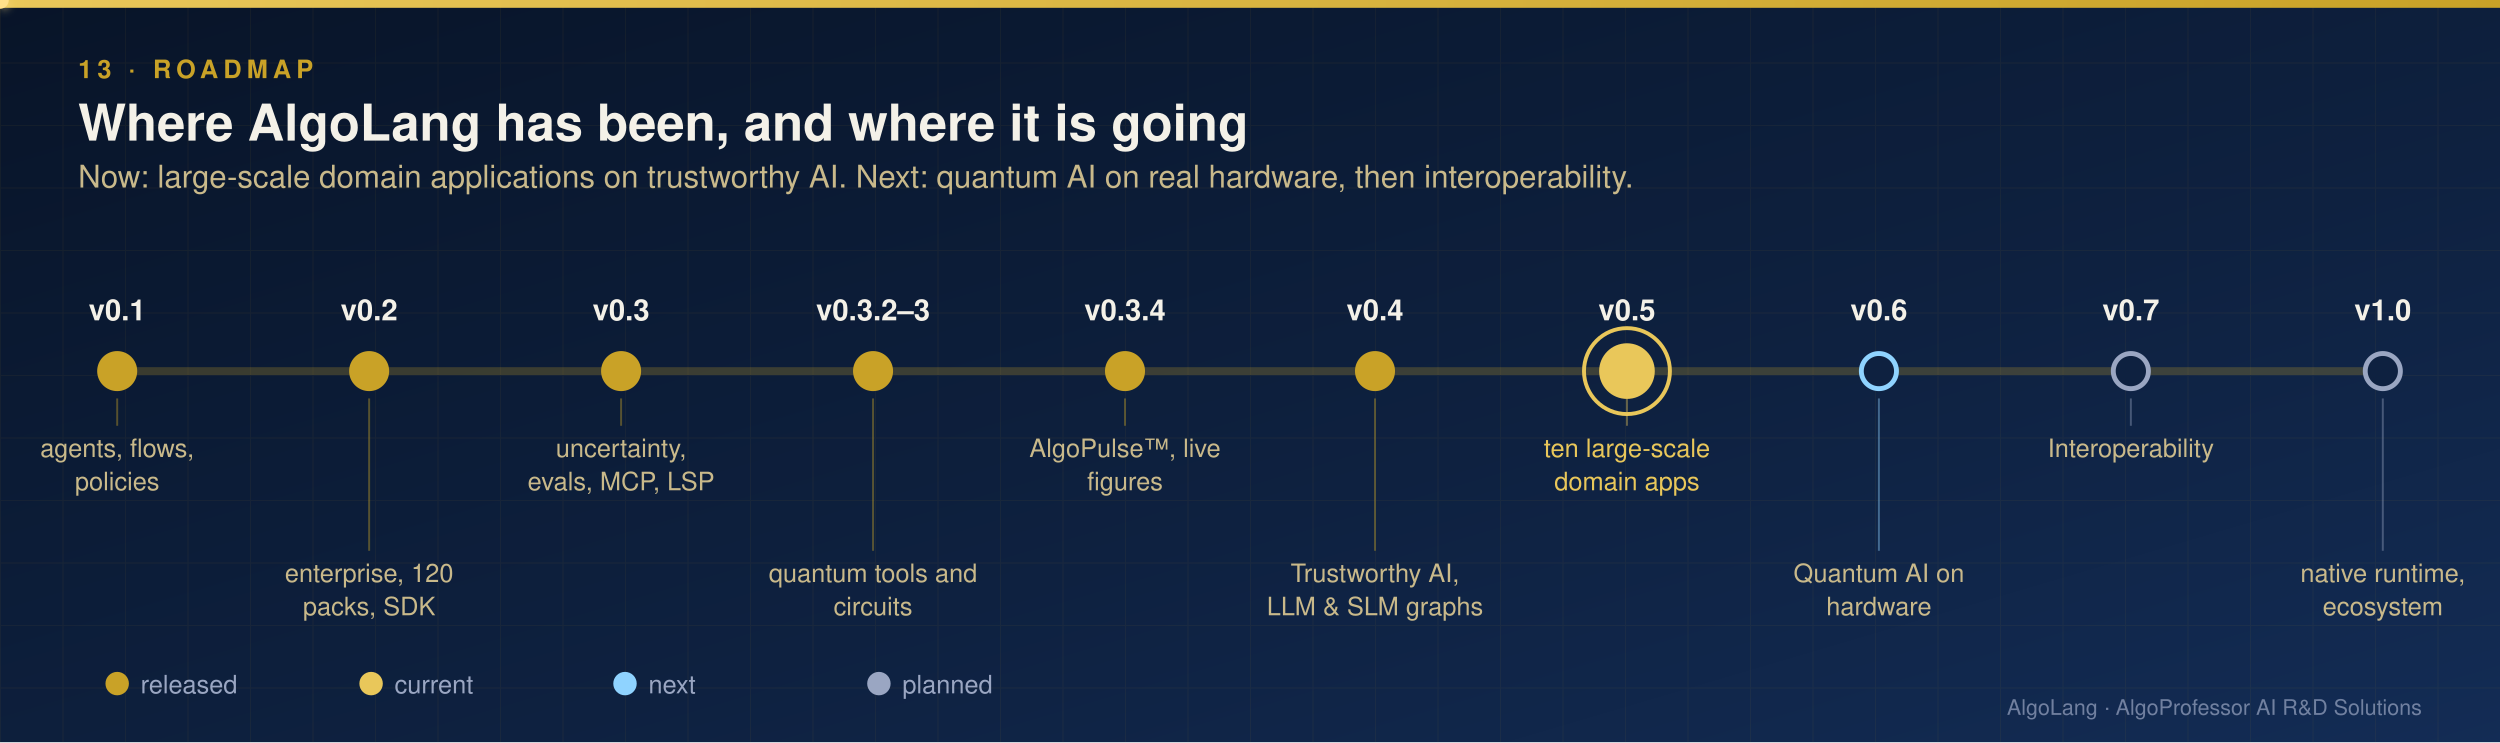
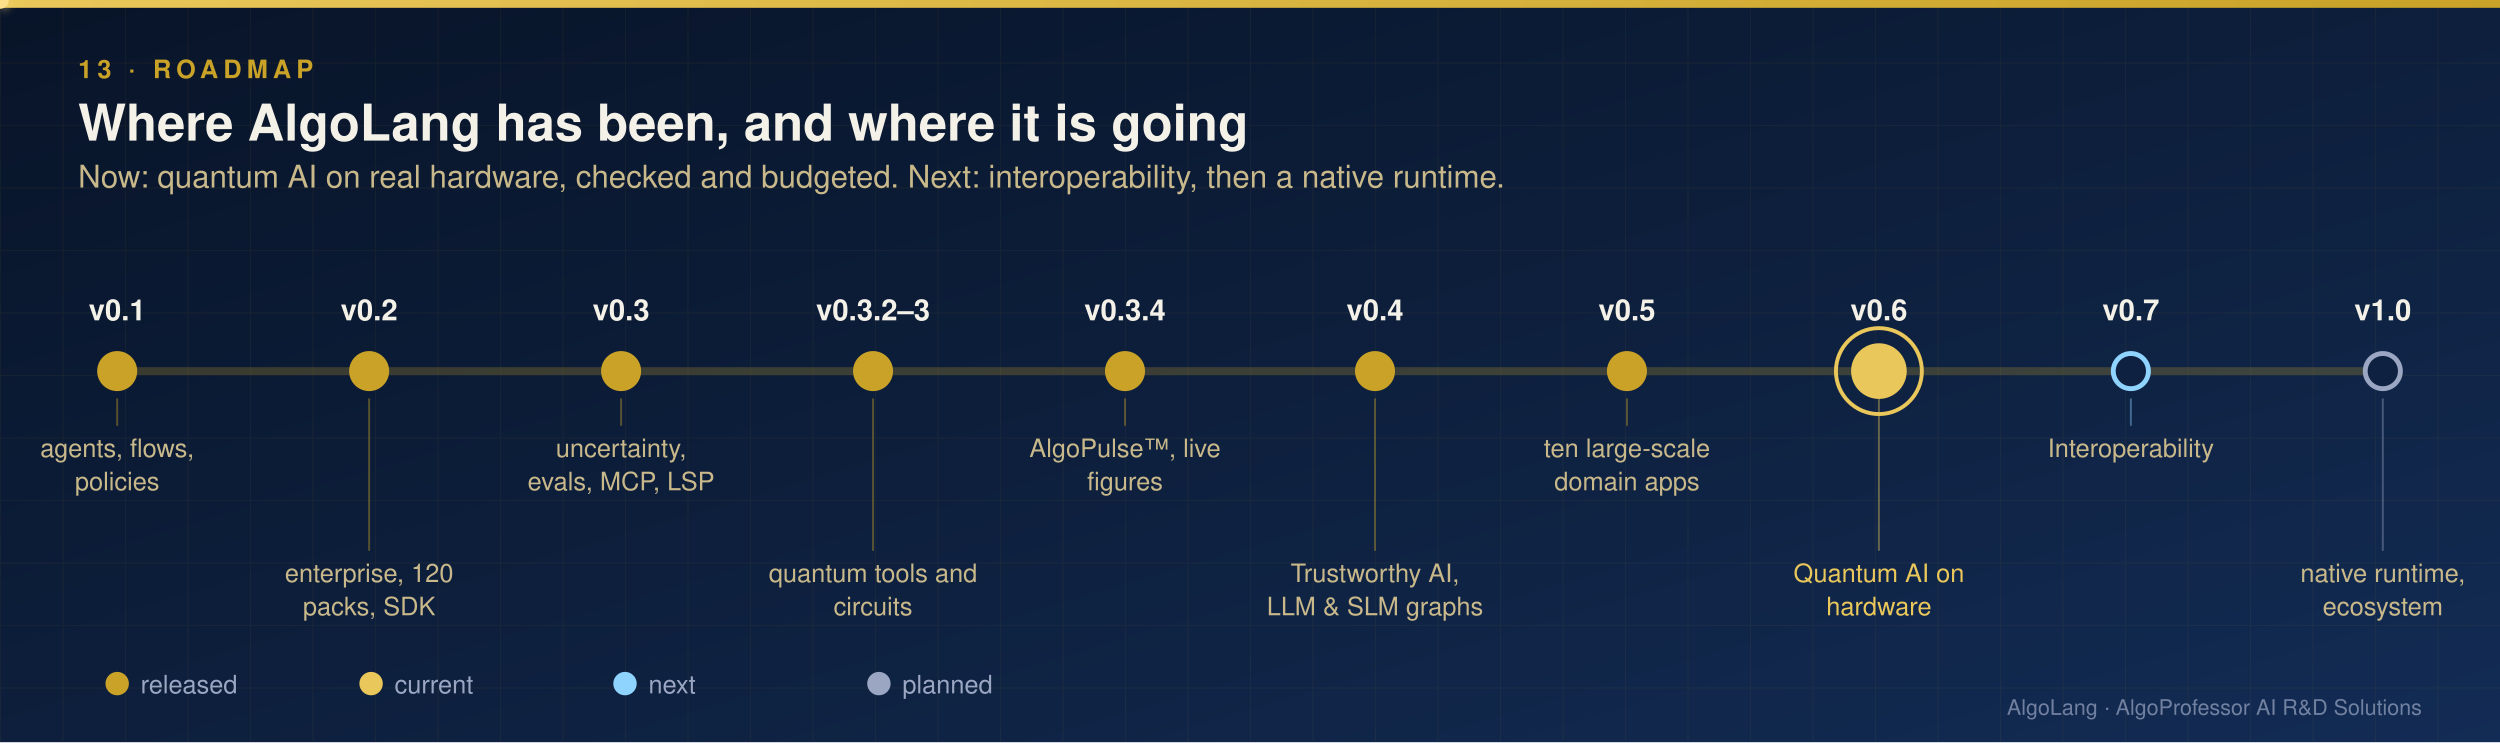
<svg xmlns="http://www.w3.org/2000/svg" viewBox="0 0 1280 380" width="1280" height="380" role="img" aria-label="Where AlgoLang has been, and where it is going">
  <defs>
    <linearGradient id="bg" x1="0" y1="0" x2="1" y2="1">
      <stop offset="0" stop-color="#081428" />
      <stop offset=".6" stop-color="#0e2140" />
      <stop offset="1" stop-color="#132c55" />
    </linearGradient>
    <linearGradient id="gold" x1="0" x2="1">
      <stop offset="0" stop-color="#e9c75a" />
      <stop offset="1" stop-color="#c9a227" />
    </linearGradient>
    <pattern id="grid" width="32" height="32" patternUnits="userSpaceOnUse">
      <path d="M32 0H0V32" fill="none" stroke="#c9a227" stroke-opacity=".06" />
    </pattern>
    <filter id="soft" x="-50%" y="-50%" width="200%" height="200%">
      <feGaussianBlur stdDeviation="2.5" result="b" />
      <feMerge>
        <feMergeNode in="b" />
        <feMergeNode in="SourceGraphic" />
      </feMerge>
    </filter>
  </defs>
  <style>
    text { font-family: "Segoe UI", "Helvetica Neue", Helvetica, Arial, sans-serif; }
    .mono { font-family: "SFMono-Regular", Consolas, "Liberation Mono", Menlo, monospace; }
    .wire { fill: none; stroke: #c9a227; stroke-width: 2; stroke-dasharray: 6 6; animation: dash 1.1s linear infinite; }
    .ctl { fill: none; stroke: #8fd3ff; stroke-opacity: .55; stroke-width: 1.4; stroke-dasharray: 3 5; animation: dash 2.2s linear infinite; }
    .card { fill: #0f2547; stroke: #c9a227; stroke-opacity: .75; stroke-width: 1.4; }
    .glow { animation: glow 3.6s ease-in-out infinite; }
    .rise { animation: rise 1.2s cubic-bezier(.2,.8,.2,1) both; }
    .fade { opacity: 0; animation: fade 7s ease-in-out infinite; }
    .pulse { animation: pulse 2.4s ease-in-out infinite; }
    @keyframes dash { to { stroke-dashoffset: -24; } }
    @keyframes glow { 0%, 100% { stroke-opacity: .35; } 50% { stroke-opacity: 1; } }
    @keyframes rise { from { transform: translateY(12px); } to { transform: none; } }
    @keyframes fade { 0%, 6% { opacity: 0; } 14%, 88% { opacity: 1; } 100% { opacity: 0; } }
    @keyframes pulse { 0%, 100% { opacity: .55; } 50% { opacity: 1; } }
    
    @media (prefers-reduced-motion: reduce) { * { animation: none !important; } .fade { opacity: 1; } }
  </style>
  <rect width="1280" height="380" fill="url(#bg)" />
  <rect width="1280" height="380" fill="url(#grid)" />
  <rect width="1280" height="4" fill="url(#gold)" />
  <text x="40" y="40" fill="#c9a227" font-size="13" letter-spacing="2.6" font-weight="700">13 · ROADMAP</text>
  <text x="40" y="72" fill="#f4f1e8" font-size="26" font-weight="700">Where AlgoLang has been, and where it is going</text>
-   <text x="40" y="96" fill="#c9b98a" font-size="16">Now: large-scale domain applications on trustworthy AI. Next: quantum AI on real hardware, then interoperability.</text>
+   <text x="40" y="96" fill="#c9b98a" font-size="16">Now: quantum AI on real hardware, checked and budgeted. Next: interoperability, then a native runtime.</text>
  <line x1="60" y1="190" x2="1220" y2="190" stroke="#c9a227" stroke-opacity=".25" stroke-width="4" />
-   <path id="tl" d="M60 190 L833 190" stroke="url(#gold)" stroke-width="4" fill="none" />
+   <path id="tl" d="M60 190 L962 190" stroke="url(#gold)" stroke-width="4" fill="none" />
  <circle r="4.5" fill="#ffe08a" filter="url(#soft)">
    <animateMotion dur="3.0s" begin="0.00s" repeatCount="indefinite">
      <mpath href="#tl" />
    </animateMotion>
  </circle>
  <circle cx="60" cy="190" r="9" fill="#c9a227" stroke="#c9a227" stroke-width="2.5" />
  <text x="60" y="164" fill="#f4f1e8" font-size="15" font-weight="800" text-anchor="middle">v0.1</text>
  <line x1="60" y1="204" x2="60" y2="218" stroke="#c9a227" stroke-opacity=".4" />
  <text x="60" y="234" fill="#c9b98a" font-size="13" text-anchor="middle">agents, flows,</text>
  <text x="60" y="251" fill="#c9b98a" font-size="13" text-anchor="middle">policies</text>
  <circle cx="189" cy="190" r="9" fill="#c9a227" stroke="#c9a227" stroke-width="2.5" />
  <text x="189" y="164" fill="#f4f1e8" font-size="15" font-weight="800" text-anchor="middle">v0.2</text>
  <line x1="189" y1="204" x2="189" y2="282" stroke="#c9a227" stroke-opacity=".4" />
  <text x="189" y="298" fill="#c9b98a" font-size="13" text-anchor="middle">enterprise, 120</text>
  <text x="189" y="315" fill="#c9b98a" font-size="13" text-anchor="middle">packs, SDK</text>
  <circle cx="318" cy="190" r="9" fill="#c9a227" stroke="#c9a227" stroke-width="2.5" />
  <text x="318" y="164" fill="#f4f1e8" font-size="15" font-weight="800" text-anchor="middle">v0.3</text>
  <line x1="318" y1="204" x2="318" y2="218" stroke="#c9a227" stroke-opacity=".4" />
  <text x="318" y="234" fill="#c9b98a" font-size="13" text-anchor="middle">uncertainty,</text>
  <text x="318" y="251" fill="#c9b98a" font-size="13" text-anchor="middle">evals, MCP, LSP</text>
  <circle cx="447" cy="190" r="9" fill="#c9a227" stroke="#c9a227" stroke-width="2.5" />
  <text x="447" y="164" fill="#f4f1e8" font-size="15" font-weight="800" text-anchor="middle">v0.3.2–3</text>
  <line x1="447" y1="204" x2="447" y2="282" stroke="#c9a227" stroke-opacity=".4" />
  <text x="447" y="298" fill="#c9b98a" font-size="13" text-anchor="middle">quantum tools and</text>
  <text x="447" y="315" fill="#c9b98a" font-size="13" text-anchor="middle">circuits</text>
  <circle cx="576" cy="190" r="9" fill="#c9a227" stroke="#c9a227" stroke-width="2.5" />
  <text x="576" y="164" fill="#f4f1e8" font-size="15" font-weight="800" text-anchor="middle">v0.3.4</text>
  <line x1="576" y1="204" x2="576" y2="218" stroke="#c9a227" stroke-opacity=".4" />
  <text x="576" y="234" fill="#c9b98a" font-size="13" text-anchor="middle">AlgoPulse™, live</text>
  <text x="576" y="251" fill="#c9b98a" font-size="13" text-anchor="middle">figures</text>
  <circle cx="704" cy="190" r="9" fill="#c9a227" stroke="#c9a227" stroke-width="2.5" />
  <text x="704" y="164" fill="#f4f1e8" font-size="15" font-weight="800" text-anchor="middle">v0.4</text>
  <line x1="704" y1="204" x2="704" y2="282" stroke="#c9a227" stroke-opacity=".4" />
  <text x="704" y="298" fill="#c9b98a" font-size="13" text-anchor="middle">Trustworthy AI,</text>
  <text x="704" y="315" fill="#c9b98a" font-size="13" text-anchor="middle">LLM &amp; SLM graphs</text>
-   <circle cx="833" cy="190" r="13" fill="#e9c75a" stroke="#e9c75a" stroke-width="2.5" />
-   <circle cx="833" cy="190" r="22" fill="none" stroke="#e9c75a" stroke-width="2" class="pulse" />
+   <circle cx="833" cy="190" r="9" fill="#c9a227" stroke="#c9a227" stroke-width="2.5" />
  <text x="833" y="164" fill="#f4f1e8" font-size="15" font-weight="800" text-anchor="middle">v0.5</text>
-   <line x1="833" y1="204" x2="833" y2="218" stroke="#e9c75a" stroke-opacity=".4" />
-   <text x="833" y="234" fill="#e9c75a" font-size="13" text-anchor="middle">ten large-scale</text>
-   <text x="833" y="251" fill="#e9c75a" font-size="13" text-anchor="middle">domain apps</text>
-   <circle cx="962" cy="190" r="9" fill="#0e2140" stroke="#8fd3ff" stroke-width="2.5" />
+   <line x1="833" y1="204" x2="833" y2="218" stroke="#c9a227" stroke-opacity=".4" />
+   <text x="833" y="234" fill="#c9b98a" font-size="13" text-anchor="middle">ten large-scale</text>
+   <text x="833" y="251" fill="#c9b98a" font-size="13" text-anchor="middle">domain apps</text>
+   <circle cx="962" cy="190" r="13" fill="#e9c75a" stroke="#e9c75a" stroke-width="2.5" />
+   <circle cx="962" cy="190" r="22" fill="none" stroke="#e9c75a" stroke-width="2" class="pulse" />
  <text x="962" y="164" fill="#f4f1e8" font-size="15" font-weight="800" text-anchor="middle">v0.6</text>
-   <line x1="962" y1="204" x2="962" y2="282" stroke="#8fd3ff" stroke-opacity=".4" />
-   <text x="962" y="298" fill="#c9b98a" font-size="13" text-anchor="middle">Quantum AI on</text>
-   <text x="962" y="315" fill="#c9b98a" font-size="13" text-anchor="middle">hardware</text>
-   <circle cx="1091" cy="190" r="9" fill="#0e2140" stroke="#9aa6c2" stroke-width="2.5" />
+   <line x1="962" y1="204" x2="962" y2="282" stroke="#e9c75a" stroke-opacity=".4" />
+   <text x="962" y="298" fill="#e9c75a" font-size="13" text-anchor="middle">Quantum AI on</text>
+   <text x="962" y="315" fill="#e9c75a" font-size="13" text-anchor="middle">hardware</text>
+   <circle cx="1091" cy="190" r="9" fill="#0e2140" stroke="#8fd3ff" stroke-width="2.5" />
  <text x="1091" y="164" fill="#f4f1e8" font-size="15" font-weight="800" text-anchor="middle">v0.7</text>
-   <line x1="1091" y1="204" x2="1091" y2="218" stroke="#9aa6c2" stroke-opacity=".4" />
+   <line x1="1091" y1="204" x2="1091" y2="218" stroke="#8fd3ff" stroke-opacity=".4" />
  <text x="1091" y="234" fill="#c9b98a" font-size="13" text-anchor="middle">Interoperability</text>
  <circle cx="1220" cy="190" r="9" fill="#0e2140" stroke="#9aa6c2" stroke-width="2.5" />
  <text x="1220" y="164" fill="#f4f1e8" font-size="15" font-weight="800" text-anchor="middle">v1.0</text>
  <line x1="1220" y1="204" x2="1220" y2="282" stroke="#9aa6c2" stroke-opacity=".4" />
  <text x="1220" y="298" fill="#c9b98a" font-size="13" text-anchor="middle">native runtime,</text>
  <text x="1220" y="315" fill="#c9b98a" font-size="13" text-anchor="middle">ecosystem</text>
  <circle cx="60" cy="350" r="6" fill="#c9a227" />
  <text x="72" y="355" fill="#9aa6c2" font-size="13">released</text>
  <circle cx="190" cy="350" r="6" fill="#e9c75a" />
  <text x="202" y="355" fill="#9aa6c2" font-size="13">current</text>
  <circle cx="320" cy="350" r="6" fill="#8fd3ff" />
  <text x="332" y="355" fill="#9aa6c2" font-size="13">next</text>
  <circle cx="450" cy="350" r="6" fill="#9aa6c2" />
  <text x="462" y="355" fill="#9aa6c2" font-size="13">planned</text>
  <text x="1240" y="366" fill="#9aa6c2" fill-opacity=".7" font-size="11" text-anchor="end">AlgoLang · AlgoProfessor AI R&amp;D Solutions</text>
</svg>
